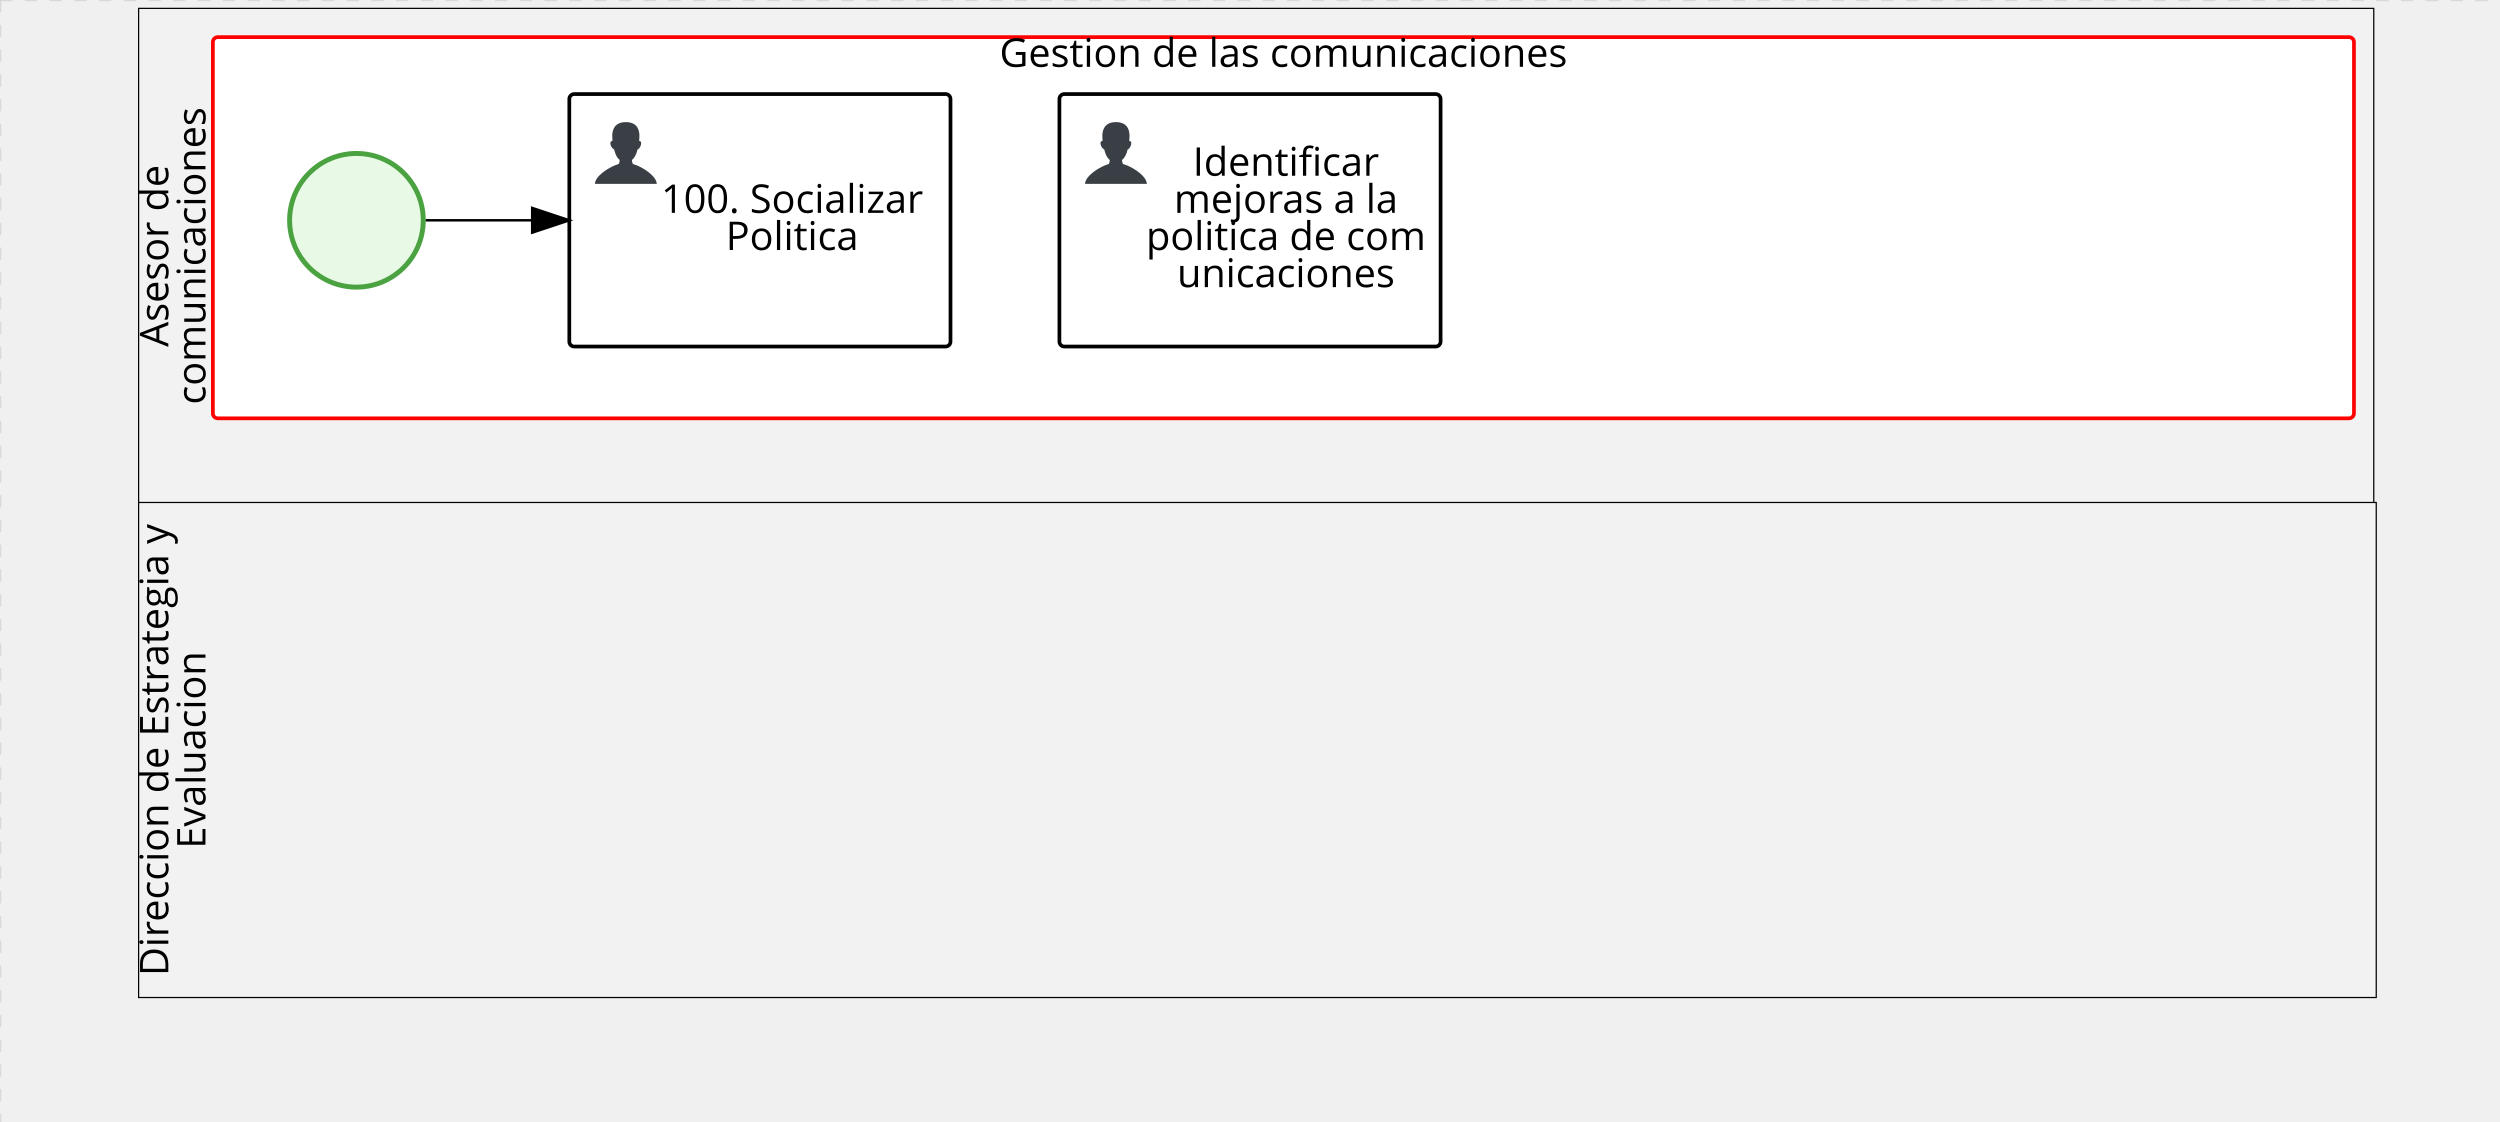
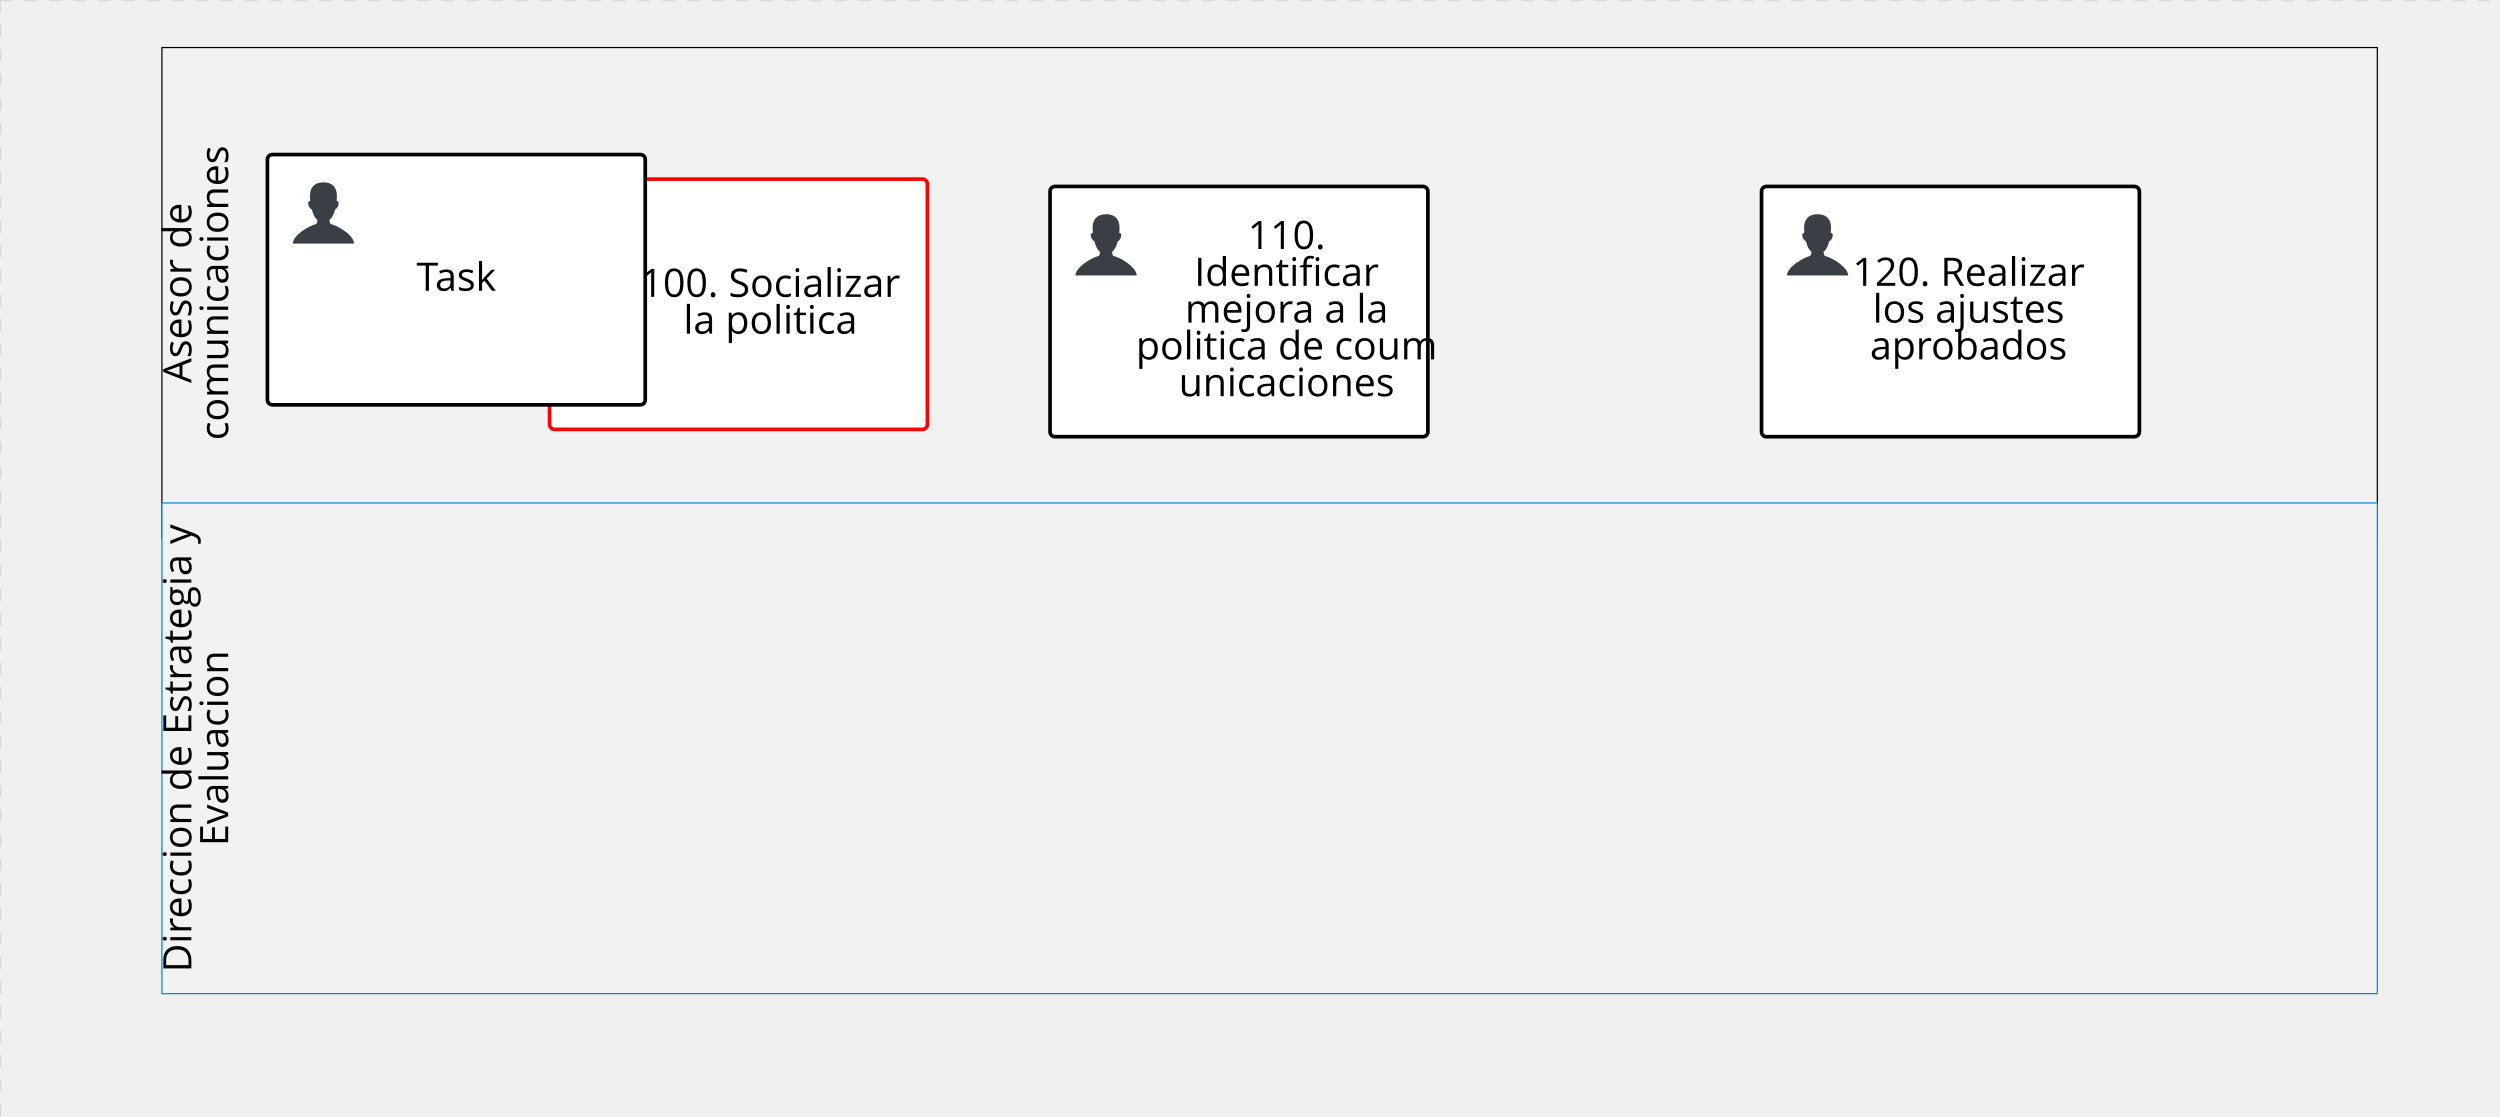
- <svg xmlns="http://www.w3.org/2000/svg" version="1.1" width="1010" height="453" viewBox="0 0 1010 453">
+ <svg xmlns="http://www.w3.org/2000/svg" version="1.1" width="1019" height="455" viewBox="0 0 1019 455">
  <defs />
  <g transform="matrix(1,0,0,1,0,0)">
    <g>
      <g>
        <g>
          <path fill="none" stroke="#d3d3d3" paint-order="fill stroke markers" d=" M 0 0 L 1200 0" stroke-miterlimit="10" stroke-opacity="0.8" stroke-dasharray="5" />
        </g>
        <g>
          <path fill="none" stroke="#d3d3d3" paint-order="fill stroke markers" d=" M 0 0 L 0 800" stroke-miterlimit="10" stroke-opacity="0.8" stroke-dasharray="5" />
        </g>
      </g>
-       <g id="_683E4396-24D7-4638-881C-E2183E5F51CE" bpmn2nodeid="_683E4396-24D7-4638-881C-E2183E5F51CE" transform="matrix(1,0,0,1,56,3.379303)">
+       <g id="_683E4396-24D7-4638-881C-E2183E5F51CE" bpmn2nodeid="_683E4396-24D7-4638-881C-E2183E5F51CE" transform="matrix(1,0,0,1,66,19.3793)">
        <g>
          <path fill="none" stroke="none" />
        </g>
        <g transform="matrix(1,0,0,1,0,0)">
          <path fill="#f2f2f2" stroke="none" id="_683E4396-24D7-4638-881C-E2183E5F51CE?shapeType=BACKGROUND" paint-order="stroke fill markers" d=" M 0 0 L 903 0 L 903 200 L 0 200 L 0 0 Z Z" />
        </g>
        <g transform="matrix(1,0,0,1,0,0)">
          <path fill="none" stroke="rgb(0,0,0)" id="_683E4396-24D7-4638-881C-E2183E5F51CE?shapeType=BORDER&amp;renderType=STROKE" paint-order="fill stroke markers" d=" M 0 0 L 903 0 L 903 200 L 0 200 L 0 0 Z Z" stroke-miterlimit="10" stroke-width="0.5" stroke-dasharray="" />
        </g>
        <g transform="matrix(-1.8369701987210297e-16,-1,1,-1.8369701987210297e-16,0,160.0625)">
          <text fill="#000000" stroke="none" font-family="Open Sans" font-size="12pt" font-style="normal" font-weight="normal" text-decoration="normal" x="60.062" y="12" text-anchor="middle" dominant-baseline="alphabetic">     Asesor de      </text>
          <text fill="#000000" stroke="none" font-family="Open Sans" font-size="12pt" font-style="normal" font-weight="normal" text-decoration="normal" x="60.062" y="27" text-anchor="middle" dominant-baseline="alphabetic">comunicaciones</text>
        </g>
-         <g id="_4F21B515-DFF9-4924-ABC8-B7E9E2ED0001" bpmn2nodeid="_4F21B515-DFF9-4924-ABC8-B7E9E2ED0001" transform="matrix(1,0,0,1,30,11.6207)">
-           <g>
-             <path fill="none" stroke="none" />
-           </g>
-           <g transform="matrix(1,0,0,1,0,0)">
-             <path fill="#ffffff" stroke="none" id="_4F21B515-DFF9-4924-ABC8-B7E9E2ED0001?shapeType=BACKGROUND" paint-order="stroke fill markers" d=" M 2 0 L 863 0 L 863 0 A 2 2 0 0 1 865 2 L 865 152 L 865 152 A 2 2 0 0 1 863 154 L 2 154 L 2 154 A 2 2 0 0 1 0 152 L 0 2 L 0 2 A 2 2 0 0 1 2 0 Z" />
-           </g>
-           <g transform="matrix(1,0,0,1,0,0)">
-             <path fill="none" stroke="rgb(255,0,0)" id="_4F21B515-DFF9-4924-ABC8-B7E9E2ED0001?shapeType=BORDER&amp;renderType=STROKE" paint-order="fill stroke markers" d=" M 2 0 L 863 0 L 863 0 A 2 2 0 0 1 865 2 L 865 152 L 865 152 A 2 2 0 0 1 863 154 L 2 154 L 2 154 A 2 2 0 0 1 0 152 L 0 2 L 0 2 A 2 2 0 0 1 2 0 Z" stroke-miterlimit="10" stroke-width="1.5" stroke-dasharray="" />
-           </g>
-           <g transform="matrix(1,0,0,1,317.8047,0)">
-             <text fill="#000000" stroke="none" font-family="Open Sans" font-size="12pt" font-style="normal" font-weight="normal" text-decoration="normal" x="114.695" y="12" text-anchor="middle" dominant-baseline="alphabetic">Gestion de las comunicaciones</text>
-           </g>
-           <g id="_38D5A095-6597-4786-96E6-3D33200288FA" bpmn2nodeid="_38D5A095-6597-4786-96E6-3D33200288FA" transform="matrix(1,0,0,1,144,23)">
+         <g id="_9BCE6AD8-8F45-4A36-9950-3890EF6B08EC" bpmn2nodeid="_9BCE6AD8-8F45-4A36-9950-3890EF6B08EC" transform="matrix(1,0,0,1,52,61.6207)">
+           <g>
+             <path fill="none" stroke="none" />
+           </g>
+           <g transform="matrix(0.125,0,0,0.125,0,0)">
+             <g transform="matrix(1,0,0,1,0,0)">
+               <path fill="#e8fae6" stroke="none" id="_9BCE6AD8-8F45-4A36-9950-3890EF6B08EC?shapeType=BACKGROUND" paint-order="stroke fill markers" d=" M 0 0 M 444 224 C 444 263.9 434.2 300.8 414.4 334.5 C 394.7 368.2 368 394.9 334.4 414.5 C 300.8 434.1 263.9 444 224 444 C 184.1 444 147.2 434.2 113.5 414.4 C 79.8 394.7 53.1 368 33.5 334.4 C 13.9 300.8 4 263.9 4 224 C 4 184.1 13.8 147.2 33.6 113.5 C 53.4 79.8 80.1 53.1 113.6 33.5 C 147.1 13.9 184.1 4 224 4 C 263.9 4 300.8 13.8 334.5 33.6 C 368.2 53.4 394.9 80.1 414.5 113.6 C 434.1 147.1 444 184.1 444 224 Z" />
+             </g>
            <g>
-               <path fill="none" stroke="none" />
-             </g>
-             <g transform="matrix(1,0,0,1,0,0)">
-               <path fill="#ffffff" stroke="none" id="_38D5A095-6597-4786-96E6-3D33200288FA?shapeType=BACKGROUND" paint-order="stroke fill markers" d=" M 2 0 L 152 0 L 152 0 A 2 2 0 0 1 154 2 L 154 100 L 154 100 A 2 2 0 0 1 152 102 L 2 102 L 2 102 A 2 2 0 0 1 0 100 L 0 2 L 0 2 A 2 2 0 0 1 2 0 Z" />
-             </g>
-             <g transform="matrix(1,0,0,1,0,0)">
-               <path fill="none" stroke="rgb(0,0,0)" id="_38D5A095-6597-4786-96E6-3D33200288FA?shapeType=BORDER&amp;renderType=STROKE" paint-order="fill stroke markers" d=" M 2 0 L 152 0 L 152 0 A 2 2 0 0 1 154 2 L 154 100 L 154 100 A 2 2 0 0 1 152 102 L 2 102 L 2 102 A 2 2 0 0 1 0 100 L 0 2 L 0 2 A 2 2 0 0 1 2 0 Z" stroke-miterlimit="10" stroke-width="1.5" stroke-dasharray="" />
-             </g>
-             <g>
-               <g transform="matrix(0.06,0,0,0.06,9.4,9.4)">
+               <g transform="matrix(1,0,0,1,0,0)">
                <g transform="matrix(1,0,0,1,0,0)">
-                   <path fill="#393f44" stroke="none" id="_38D5A095-6597-4786-96E6-3D33200288FA_task__RvU5__iZSm" paint-order="stroke fill markers" d=" M 0 0 M 16 445.21 C 16 440.869 18.784 431.129 22.001 424.217 C 35.768 394.64 77.283 359.28 129 333.084 C 144.516 325.224 157.347 319.964 167.807 317.174 C 171.932 316.074 175.729 314.414 176.525 313.363 C 178.894 310.234 180.914 302.908 181.727 294.5 L 182.5 286.5 L 178.507 283.455 C 166.303 274.146 154.284 251.678 148.04 226.5 C 145.611 216.707 145.056 215.462 142.984 215.158 C 141.703 214.97 138.083 212.243 134.939 209.099 C 123.233 197.393 116.891 177.376 121.44 166.49 C 123.002 162.751 128.155 159.01 131.75 159.004 C 134.448 159 134.471 158.603 132.914 138.788 C 130.927 113.496 134.279 92.265 143.132 74.076 C 152.232 55.38 167.569 42.882 189.049 36.66 C 210.203 30.532 237.797 30.532 258.951 36.66 C 300.042 48.563 318.958 83.806 314.955 141 C 314.32 150.075 313.624 157.788 313.409 158.14 C 313.194 158.493 314.575 159.073 316.479 159.43 C 328.929 161.766 330.986 177.018 321.496 196.621 C 316.903 206.109 309.357 214.508 304.817 215.185 C 303.023 215.453 302.293 217.146 299.943 226.5 C 296.659 239.567 294.474 245.305 287.948 257.995 C 282.491 268.606 273.035 281.109 268.108 284.229 L 264.871 286.278 L 265.518 292.889 C 266.345 301.33 268.639 309.871 270.877 312.837 C 272.067 314.415 275.002 315.79 280.063 317.139 C 291.069 320.075 303.617 325.274 321 334.102 C 369.815 358.891 410.848 393.758 425.032 422.5 C 429.07 430.682 432 440.232 432 445.21 L 432 448 L 224 448 L 16 448 L 16 445.21 Z" />
+                   <path fill="rgb(74,162,65)" stroke="none" id="_9BCE6AD8-8F45-4A36-9950-3890EF6B08EC?shapeType=BORDER&amp;renderType=FILL" paint-order="stroke fill markers" d=" M 0 0 M 224 0 C 100.3 0 0 100.3 0 224 C 0 347.7 100.3 448 224 448 C 347.7 448 448 347.7 448 224 C 448 100.3 347.7 0 224 0 Z M 0 0 M 224 432 C 109.1 432 16 338.9 16 224 C 16 109.1 109.1 16 224 16 C 338.9 16 432 109.1 432 224 C 432 338.9 338.9 432 224 432 Z" />
                </g>
              </g>
            </g>
-             <g transform="matrix(1,0,0,1,4.04,13.68)">
-               <g transform="matrix(0.04,0,0,0.04,63.36,69.12)">
-                 <g transform="matrix(1,0,0,1,0,0)">
-                   <path fill="none" stroke="none" />
-                 </g>
-                 <g transform="matrix(1,0,0,1,0,0)">
-                   <path fill="none" stroke="none" />
-                 </g>
-               </g>
-             </g>
-             <g transform="matrix(1,0,0,1,35,36)">
-               <text fill="#000000" stroke="none" font-family="Open Sans" font-size="12pt" font-style="normal" font-weight="normal" text-decoration="normal" x="55.016" y="12" text-anchor="middle" dominant-baseline="alphabetic">100. Socializar </text>
-               <text fill="#000000" stroke="none" font-family="Open Sans" font-size="12pt" font-style="normal" font-weight="normal" text-decoration="normal" x="55.016" y="27" text-anchor="middle" dominant-baseline="alphabetic">       Politica       </text>
-             </g>
-           </g>
-           <g id="_5CA40F64-93AC-422F-9843-0D4AEB545FA2" bpmn2nodeid="_5CA40F64-93AC-422F-9843-0D4AEB545FA2" transform="matrix(1,0,0,1,342,23)">
-             <g>
-               <path fill="none" stroke="none" />
-             </g>
-             <g transform="matrix(1,0,0,1,0,0)">
-               <path fill="#ffffff" stroke="none" id="_5CA40F64-93AC-422F-9843-0D4AEB545FA2?shapeType=BACKGROUND" paint-order="stroke fill markers" d=" M 2 0 L 152 0 L 152 0 A 2 2 0 0 1 154 2 L 154 100 L 154 100 A 2 2 0 0 1 152 102 L 2 102 L 2 102 A 2 2 0 0 1 0 100 L 0 2 L 0 2 A 2 2 0 0 1 2 0 Z" />
-             </g>
-             <g transform="matrix(1,0,0,1,0,0)">
-               <path fill="none" stroke="rgb(0,0,0)" id="_5CA40F64-93AC-422F-9843-0D4AEB545FA2?shapeType=BORDER&amp;renderType=STROKE" paint-order="fill stroke markers" d=" M 2 0 L 152 0 L 152 0 A 2 2 0 0 1 154 2 L 154 100 L 154 100 A 2 2 0 0 1 152 102 L 2 102 L 2 102 A 2 2 0 0 1 0 100 L 0 2 L 0 2 A 2 2 0 0 1 2 0 Z" stroke-miterlimit="10" stroke-width="1.5" stroke-dasharray="" />
-             </g>
-             <g>
-               <g transform="matrix(0.06,0,0,0.06,9.4,9.4)">
-                 <g transform="matrix(1,0,0,1,0,0)">
-                   <path fill="#393f44" stroke="none" id="_5CA40F64-93AC-422F-9843-0D4AEB545FA2_task__RvU5__iZSm" paint-order="stroke fill markers" d=" M 0 0 M 16 445.21 C 16 440.869 18.784 431.129 22.001 424.217 C 35.768 394.64 77.283 359.28 129 333.084 C 144.516 325.224 157.347 319.964 167.807 317.174 C 171.932 316.074 175.729 314.414 176.525 313.363 C 178.894 310.234 180.914 302.908 181.727 294.5 L 182.5 286.5 L 178.507 283.455 C 166.303 274.146 154.284 251.678 148.04 226.5 C 145.611 216.707 145.056 215.462 142.984 215.158 C 141.703 214.97 138.083 212.243 134.939 209.099 C 123.233 197.393 116.891 177.376 121.44 166.49 C 123.002 162.751 128.155 159.01 131.75 159.004 C 134.448 159 134.471 158.603 132.914 138.788 C 130.927 113.496 134.279 92.265 143.132 74.076 C 152.232 55.38 167.569 42.882 189.049 36.66 C 210.203 30.532 237.797 30.532 258.951 36.66 C 300.042 48.563 318.958 83.806 314.955 141 C 314.32 150.075 313.624 157.788 313.409 158.14 C 313.194 158.493 314.575 159.073 316.479 159.43 C 328.929 161.766 330.986 177.018 321.496 196.621 C 316.903 206.109 309.357 214.508 304.817 215.185 C 303.023 215.453 302.293 217.146 299.943 226.5 C 296.659 239.567 294.474 245.305 287.948 257.995 C 282.491 268.606 273.035 281.109 268.108 284.229 L 264.871 286.278 L 265.518 292.889 C 266.345 301.33 268.639 309.871 270.877 312.837 C 272.067 314.415 275.002 315.79 280.063 317.139 C 291.069 320.075 303.617 325.274 321 334.102 C 369.815 358.891 410.848 393.758 425.032 422.5 C 429.07 430.682 432 440.232 432 445.21 L 432 448 L 224 448 L 16 448 L 16 445.21 Z" />
-                 </g>
-               </g>
-             </g>
-             <g transform="matrix(1,0,0,1,4.04,13.68)">
-               <g transform="matrix(0.04,0,0,0.04,63.36,69.12)">
-                 <g transform="matrix(1,0,0,1,0,0)">
-                   <path fill="none" stroke="none" />
-                 </g>
-                 <g transform="matrix(1,0,0,1,0,0)">
-                   <path fill="none" stroke="none" />
-                 </g>
-               </g>
-             </g>
-             <g transform="matrix(1,0,0,1,35,21)">
-               <text fill="#000000" stroke="none" font-family="Open Sans" font-size="12pt" font-style="normal" font-weight="normal" text-decoration="normal" x="56.516" y="12" text-anchor="middle" dominant-baseline="alphabetic">    Identificar     </text>
-               <text fill="#000000" stroke="none" font-family="Open Sans" font-size="12pt" font-style="normal" font-weight="normal" text-decoration="normal" x="56.516" y="27" text-anchor="middle" dominant-baseline="alphabetic">  mejoras a la   </text>
-               <text fill="#000000" stroke="none" font-family="Open Sans" font-size="12pt" font-style="normal" font-weight="normal" text-decoration="normal" x="56.516" y="42" text-anchor="middle" dominant-baseline="alphabetic">politica de com</text>
-               <text fill="#000000" stroke="none" font-family="Open Sans" font-size="12pt" font-style="normal" font-weight="normal" text-decoration="normal" x="56.516" y="57" text-anchor="middle" dominant-baseline="alphabetic">   unicaciones   </text>
-             </g>
-           </g>
-           <g id="_205ECD64-EF5F-4066-871A-FEDC917AB079" bpmn2nodeid="_205ECD64-EF5F-4066-871A-FEDC917AB079" transform="matrix(1,0,0,1,30,46)">
-             <g>
-               <path fill="none" stroke="none" />
-             </g>
-             <g transform="matrix(0.125,0,0,0.125,0,0)">
-               <g transform="matrix(1,0,0,1,0,0)">
-                 <path fill="#e8fae6" stroke="none" id="_205ECD64-EF5F-4066-871A-FEDC917AB079?shapeType=BACKGROUND" paint-order="stroke fill markers" d=" M 0 0 M 444 224 C 444 263.9 434.2 300.8 414.4 334.5 C 394.7 368.2 368 394.9 334.4 414.5 C 300.8 434.1 263.9 444 224 444 C 184.1 444 147.2 434.2 113.5 414.4 C 79.8 394.7 53.1 368 33.5 334.4 C 13.9 300.8 4 263.9 4 224 C 4 184.1 13.8 147.2 33.6 113.5 C 53.4 79.8 80.1 53.1 113.6 33.5 C 147.1 13.9 184.1 4 224 4 C 263.9 4 300.8 13.8 334.5 33.6 C 368.2 53.4 394.9 80.1 414.5 113.6 C 434.1 147.1 444 184.1 444 224 Z" />
-               </g>
-               <g>
-                 <g transform="matrix(1,0,0,1,0,0)">
-                   <g transform="matrix(1,0,0,1,0,0)">
-                     <path fill="#4aa241" stroke="none" id="_205ECD64-EF5F-4066-871A-FEDC917AB079?shapeType=BORDER&amp;renderType=FILL" paint-order="stroke fill markers" d=" M 0 0 M 224 0 C 100.3 0 0 100.3 0 224 C 0 347.7 100.3 448 224 448 C 347.7 448 448 347.7 448 224 C 448 100.3 347.7 0 224 0 Z M 0 0 M 224 432 C 109.1 432 16 338.9 16 224 C 16 109.1 109.1 16 224 16 C 338.9 16 432 109.1 432 224 C 432 338.9 338.9 432 224 432 Z" />
-                   </g>
-                 </g>
-               </g>
-             </g>
-             <g transform="matrix(1,0,0,1,28,61)" />
+           </g>
+           <g transform="matrix(1,0,0,1,28,61)" />
+         </g>
+         <g id="_7D7F32C1-9C47-42F1-9FDC-F3C386D269F0" bpmn2nodeid="_7D7F32C1-9C47-42F1-9FDC-F3C386D269F0" transform="matrix(1,0,0,1,158,53.6207)">
+           <g>
+             <path fill="none" stroke="none" />
+           </g>
+           <g transform="matrix(1,0,0,1,0,0)">
+             <path fill="#ffffff" stroke="none" id="_7D7F32C1-9C47-42F1-9FDC-F3C386D269F0?shapeType=BACKGROUND" paint-order="stroke fill markers" d=" M 2 0 L 152 0 L 152 0 A 2 2 0 0 1 154 2 L 154 100 L 154 100 A 2 2 0 0 1 152 102 L 2 102 L 2 102 A 2 2 0 0 1 0 100 L 0 2 L 0 2 A 2 2 0 0 1 2 0 Z" />
+           </g>
+           <g transform="matrix(1,0,0,1,0,0)">
+             <path fill="none" stroke="rgb(255,0,0)" id="_7D7F32C1-9C47-42F1-9FDC-F3C386D269F0?shapeType=BORDER&amp;renderType=STROKE" paint-order="fill stroke markers" d=" M 2 0 L 152 0 L 152 0 A 2 2 0 0 1 154 2 L 154 100 L 154 100 A 2 2 0 0 1 152 102 L 2 102 L 2 102 A 2 2 0 0 1 0 100 L 0 2 L 0 2 A 2 2 0 0 1 2 0 Z" stroke-miterlimit="10" stroke-width="1.5" stroke-dasharray="" />
+           </g>
+           <g>
+             <g transform="matrix(0.06,0,0,0.06,9.4,9.4)">
+               <g transform="matrix(1,0,0,1,0,0)">
+                 <path fill="#393f44" stroke="none" id="_7D7F32C1-9C47-42F1-9FDC-F3C386D269F0_task__RvU5__iZSm" paint-order="stroke fill markers" d=" M 0 0 M 16 445.21 C 16 440.869 18.784 431.129 22.001 424.217 C 35.768 394.64 77.283 359.28 129 333.084 C 144.516 325.224 157.347 319.964 167.807 317.174 C 171.932 316.074 175.729 314.414 176.525 313.363 C 178.894 310.234 180.914 302.908 181.727 294.5 L 182.5 286.5 L 178.507 283.455 C 166.303 274.146 154.284 251.678 148.04 226.5 C 145.611 216.707 145.056 215.462 142.984 215.158 C 141.703 214.97 138.083 212.243 134.939 209.099 C 123.233 197.393 116.891 177.376 121.44 166.49 C 123.002 162.751 128.155 159.01 131.75 159.004 C 134.448 159 134.471 158.603 132.914 138.788 C 130.927 113.496 134.279 92.265 143.132 74.076 C 152.232 55.38 167.569 42.882 189.049 36.66 C 210.203 30.532 237.797 30.532 258.951 36.66 C 300.042 48.563 318.958 83.806 314.955 141 C 314.32 150.075 313.624 157.788 313.409 158.14 C 313.194 158.493 314.575 159.073 316.479 159.43 C 328.929 161.766 330.986 177.018 321.496 196.621 C 316.903 206.109 309.357 214.508 304.817 215.185 C 303.023 215.453 302.293 217.146 299.943 226.5 C 296.659 239.567 294.474 245.305 287.948 257.995 C 282.491 268.606 273.035 281.109 268.108 284.229 L 264.871 286.278 L 265.518 292.889 C 266.345 301.33 268.639 309.871 270.877 312.837 C 272.067 314.415 275.002 315.79 280.063 317.139 C 291.069 320.075 303.617 325.274 321 334.102 C 369.815 358.891 410.848 393.758 425.032 422.5 C 429.07 430.682 432 440.232 432 445.21 L 432 448 L 224 448 L 16 448 L 16 445.21 Z" />
+               </g>
+             </g>
+           </g>
+           <g transform="matrix(1,0,0,1,4.04,13.68)">
+             <g transform="matrix(0.04,0,0,0.04,63.36,69.12)">
+               <g transform="matrix(1,0,0,1,0,0)">
+                 <path fill="none" stroke="none" />
+               </g>
+               <g transform="matrix(1,0,0,1,0,0)">
+                 <path fill="none" stroke="none" />
+               </g>
+             </g>
+           </g>
+           <g transform="matrix(1,0,0,1,35,36)">
+             <text fill="#000000" stroke="none" font-family="Open Sans" font-size="12pt" font-style="normal" font-weight="normal" text-decoration="normal" x="55.016" y="12" text-anchor="middle" dominant-baseline="alphabetic">100. Socializar </text>
+             <text fill="#000000" stroke="none" font-family="Open Sans" font-size="12pt" font-style="normal" font-weight="normal" text-decoration="normal" x="55.016" y="27" text-anchor="middle" dominant-baseline="alphabetic">    la politica     </text>
+           </g>
+         </g>
+         <g id="_50631FA9-53E5-4CF4-9072-4E89DE4E7514" bpmn2nodeid="_50631FA9-53E5-4CF4-9072-4E89DE4E7514" transform="matrix(1,0,0,1,43,43.6207)">
+           <g>
+             <path fill="none" stroke="none" />
+           </g>
+           <g transform="matrix(1,0,0,1,0,0)">
+             <path fill="#ffffff" stroke="none" id="_50631FA9-53E5-4CF4-9072-4E89DE4E7514?shapeType=BACKGROUND" paint-order="stroke fill markers" d=" M 2 0 L 152 0 L 152 0 A 2 2 0 0 1 154 2 L 154 100 L 154 100 A 2 2 0 0 1 152 102 L 2 102 L 2 102 A 2 2 0 0 1 0 100 L 0 2 L 0 2 A 2 2 0 0 1 2 0 Z" />
+           </g>
+           <g transform="matrix(1,0,0,1,0,0)">
+             <path fill="none" stroke="rgb(0,0,0)" id="_50631FA9-53E5-4CF4-9072-4E89DE4E7514?shapeType=BORDER&amp;renderType=STROKE" paint-order="fill stroke markers" d=" M 2 0 L 152 0 L 152 0 A 2 2 0 0 1 154 2 L 154 100 L 154 100 A 2 2 0 0 1 152 102 L 2 102 L 2 102 A 2 2 0 0 1 0 100 L 0 2 L 0 2 A 2 2 0 0 1 2 0 Z" stroke-miterlimit="10" stroke-width="1.5" stroke-dasharray="" />
+           </g>
+           <g>
+             <g transform="matrix(0.06,0,0,0.06,9.4,9.4)">
+               <g transform="matrix(1,0,0,1,0,0)">
+                 <path fill="#393f44" stroke="none" id="_50631FA9-53E5-4CF4-9072-4E89DE4E7514_task__RvU5__iZSm" paint-order="stroke fill markers" d=" M 0 0 M 16 445.21 C 16 440.869 18.784 431.129 22.001 424.217 C 35.768 394.64 77.283 359.28 129 333.084 C 144.516 325.224 157.347 319.964 167.807 317.174 C 171.932 316.074 175.729 314.414 176.525 313.363 C 178.894 310.234 180.914 302.908 181.727 294.5 L 182.5 286.5 L 178.507 283.455 C 166.303 274.146 154.284 251.678 148.04 226.5 C 145.611 216.707 145.056 215.462 142.984 215.158 C 141.703 214.97 138.083 212.243 134.939 209.099 C 123.233 197.393 116.891 177.376 121.44 166.49 C 123.002 162.751 128.155 159.01 131.75 159.004 C 134.448 159 134.471 158.603 132.914 138.788 C 130.927 113.496 134.279 92.265 143.132 74.076 C 152.232 55.38 167.569 42.882 189.049 36.66 C 210.203 30.532 237.797 30.532 258.951 36.66 C 300.042 48.563 318.958 83.806 314.955 141 C 314.32 150.075 313.624 157.788 313.409 158.14 C 313.194 158.493 314.575 159.073 316.479 159.43 C 328.929 161.766 330.986 177.018 321.496 196.621 C 316.903 206.109 309.357 214.508 304.817 215.185 C 303.023 215.453 302.293 217.146 299.943 226.5 C 296.659 239.567 294.474 245.305 287.948 257.995 C 282.491 268.606 273.035 281.109 268.108 284.229 L 264.871 286.278 L 265.518 292.889 C 266.345 301.33 268.639 309.871 270.877 312.837 C 272.067 314.415 275.002 315.79 280.063 317.139 C 291.069 320.075 303.617 325.274 321 334.102 C 369.815 358.891 410.848 393.758 425.032 422.5 C 429.07 430.682 432 440.232 432 445.21 L 432 448 L 224 448 L 16 448 L 16 445.21 Z" />
+               </g>
+             </g>
+           </g>
+           <g transform="matrix(1,0,0,1,4.04,13.68)">
+             <g transform="matrix(0.04,0,0,0.04,63.36,69.12)">
+               <g transform="matrix(1,0,0,1,0,0)">
+                 <path fill="none" stroke="none" />
+               </g>
+               <g transform="matrix(1,0,0,1,0,0)">
+                 <path fill="none" stroke="none" />
+               </g>
+             </g>
+           </g>
+           <g transform="matrix(1,0,0,1,60.75,43.5)">
+             <text fill="#000000" stroke="none" font-family="Open Sans" font-size="12pt" font-style="normal" font-weight="normal" text-decoration="normal" x="16.25" y="12" text-anchor="middle" dominant-baseline="alphabetic">Task</text>
+           </g>
+         </g>
+         <g id="_BBF194CB-5DEC-4867-922F-7F6BB99A938A" bpmn2nodeid="_BBF194CB-5DEC-4867-922F-7F6BB99A938A" transform="matrix(1,0,0,1,362,56.6207)">
+           <g>
+             <path fill="none" stroke="none" />
+           </g>
+           <g transform="matrix(1,0,0,1,0,0)">
+             <path fill="#ffffff" stroke="none" id="_BBF194CB-5DEC-4867-922F-7F6BB99A938A?shapeType=BACKGROUND" paint-order="stroke fill markers" d=" M 2 0 L 152 0 L 152 0 A 2 2 0 0 1 154 2 L 154 100 L 154 100 A 2 2 0 0 1 152 102 L 2 102 L 2 102 A 2 2 0 0 1 0 100 L 0 2 L 0 2 A 2 2 0 0 1 2 0 Z" />
+           </g>
+           <g transform="matrix(1,0,0,1,0,0)">
+             <path fill="none" stroke="rgb(0,0,0)" id="_BBF194CB-5DEC-4867-922F-7F6BB99A938A?shapeType=BORDER&amp;renderType=STROKE" paint-order="fill stroke markers" d=" M 2 0 L 152 0 L 152 0 A 2 2 0 0 1 154 2 L 154 100 L 154 100 A 2 2 0 0 1 152 102 L 2 102 L 2 102 A 2 2 0 0 1 0 100 L 0 2 L 0 2 A 2 2 0 0 1 2 0 Z" stroke-miterlimit="10" stroke-width="1.5" stroke-dasharray="" />
+           </g>
+           <g>
+             <g transform="matrix(0.06,0,0,0.06,9.4,9.4)">
+               <g transform="matrix(1,0,0,1,0,0)">
+                 <path fill="#393f44" stroke="none" id="_BBF194CB-5DEC-4867-922F-7F6BB99A938A_task__RvU5__iZSm" paint-order="stroke fill markers" d=" M 0 0 M 16 445.21 C 16 440.869 18.784 431.129 22.001 424.217 C 35.768 394.64 77.283 359.28 129 333.084 C 144.516 325.224 157.347 319.964 167.807 317.174 C 171.932 316.074 175.729 314.414 176.525 313.363 C 178.894 310.234 180.914 302.908 181.727 294.5 L 182.5 286.5 L 178.507 283.455 C 166.303 274.146 154.284 251.678 148.04 226.5 C 145.611 216.707 145.056 215.462 142.984 215.158 C 141.703 214.97 138.083 212.243 134.939 209.099 C 123.233 197.393 116.891 177.376 121.44 166.49 C 123.002 162.751 128.155 159.01 131.75 159.004 C 134.448 159 134.471 158.603 132.914 138.788 C 130.927 113.496 134.279 92.265 143.132 74.076 C 152.232 55.38 167.569 42.882 189.049 36.66 C 210.203 30.532 237.797 30.532 258.951 36.66 C 300.042 48.563 318.958 83.806 314.955 141 C 314.32 150.075 313.624 157.788 313.409 158.14 C 313.194 158.493 314.575 159.073 316.479 159.43 C 328.929 161.766 330.986 177.018 321.496 196.621 C 316.903 206.109 309.357 214.508 304.817 215.185 C 303.023 215.453 302.293 217.146 299.943 226.5 C 296.659 239.567 294.474 245.305 287.948 257.995 C 282.491 268.606 273.035 281.109 268.108 284.229 L 264.871 286.278 L 265.518 292.889 C 266.345 301.33 268.639 309.871 270.877 312.837 C 272.067 314.415 275.002 315.79 280.063 317.139 C 291.069 320.075 303.617 325.274 321 334.102 C 369.815 358.891 410.848 393.758 425.032 422.5 C 429.07 430.682 432 440.232 432 445.21 L 432 448 L 224 448 L 16 448 L 16 445.21 Z" />
+               </g>
+             </g>
+           </g>
+           <g transform="matrix(1,0,0,1,4.04,13.68)">
+             <g transform="matrix(0.04,0,0,0.04,63.36,69.12)">
+               <g transform="matrix(1,0,0,1,0,0)">
+                 <path fill="none" stroke="none" />
+               </g>
+               <g transform="matrix(1,0,0,1,0,0)">
+                 <path fill="none" stroke="none" />
+               </g>
+             </g>
+           </g>
+           <g transform="matrix(1,0,0,1,35,13.5)">
+             <text fill="#000000" stroke="none" font-family="Open Sans" font-size="12pt" font-style="normal" font-weight="normal" text-decoration="normal" x="61.426" y="12" text-anchor="middle" dominant-baseline="alphabetic">          110.            </text>
+             <text fill="#000000" stroke="none" font-family="Open Sans" font-size="12pt" font-style="normal" font-weight="normal" text-decoration="normal" x="61.426" y="27" text-anchor="middle" dominant-baseline="alphabetic">     Identificar      </text>
+             <text fill="#000000" stroke="none" font-family="Open Sans" font-size="12pt" font-style="normal" font-weight="normal" text-decoration="normal" x="61.426" y="42" text-anchor="middle" dominant-baseline="alphabetic">    mejora a la      </text>
+             <text fill="#000000" stroke="none" font-family="Open Sans" font-size="12pt" font-style="normal" font-weight="normal" text-decoration="normal" x="61.426" y="57" text-anchor="middle" dominant-baseline="alphabetic">politica de coum</text>
+             <text fill="#000000" stroke="none" font-family="Open Sans" font-size="12pt" font-style="normal" font-weight="normal" text-decoration="normal" x="61.426" y="72" text-anchor="middle" dominant-baseline="alphabetic">    unicaciones    </text>
+           </g>
+         </g>
+         <g id="_716ACD6B-4B34-4F81-AA9F-79049DC80C13" bpmn2nodeid="_716ACD6B-4B34-4F81-AA9F-79049DC80C13" transform="matrix(1,0,0,1,652,56.6207)">
+           <g>
+             <path fill="none" stroke="none" />
+           </g>
+           <g transform="matrix(1,0,0,1,0,0)">
+             <path fill="#ffffff" stroke="none" id="_716ACD6B-4B34-4F81-AA9F-79049DC80C13?shapeType=BACKGROUND" paint-order="stroke fill markers" d=" M 2 0 L 152 0 L 152 0 A 2 2 0 0 1 154 2 L 154 100 L 154 100 A 2 2 0 0 1 152 102 L 2 102 L 2 102 A 2 2 0 0 1 0 100 L 0 2 L 0 2 A 2 2 0 0 1 2 0 Z" />
+           </g>
+           <g transform="matrix(1,0,0,1,0,0)">
+             <path fill="none" stroke="rgb(0,0,0)" id="_716ACD6B-4B34-4F81-AA9F-79049DC80C13?shapeType=BORDER&amp;renderType=STROKE" paint-order="fill stroke markers" d=" M 2 0 L 152 0 L 152 0 A 2 2 0 0 1 154 2 L 154 100 L 154 100 A 2 2 0 0 1 152 102 L 2 102 L 2 102 A 2 2 0 0 1 0 100 L 0 2 L 0 2 A 2 2 0 0 1 2 0 Z" stroke-miterlimit="10" stroke-width="1.5" stroke-dasharray="" />
+           </g>
+           <g>
+             <g transform="matrix(0.06,0,0,0.06,9.4,9.4)">
+               <g transform="matrix(1,0,0,1,0,0)">
+                 <path fill="#393f44" stroke="none" id="_716ACD6B-4B34-4F81-AA9F-79049DC80C13_task__RvU5__iZSm" paint-order="stroke fill markers" d=" M 0 0 M 16 445.21 C 16 440.869 18.784 431.129 22.001 424.217 C 35.768 394.64 77.283 359.28 129 333.084 C 144.516 325.224 157.347 319.964 167.807 317.174 C 171.932 316.074 175.729 314.414 176.525 313.363 C 178.894 310.234 180.914 302.908 181.727 294.5 L 182.5 286.5 L 178.507 283.455 C 166.303 274.146 154.284 251.678 148.04 226.5 C 145.611 216.707 145.056 215.462 142.984 215.158 C 141.703 214.97 138.083 212.243 134.939 209.099 C 123.233 197.393 116.891 177.376 121.44 166.49 C 123.002 162.751 128.155 159.01 131.75 159.004 C 134.448 159 134.471 158.603 132.914 138.788 C 130.927 113.496 134.279 92.265 143.132 74.076 C 152.232 55.38 167.569 42.882 189.049 36.66 C 210.203 30.532 237.797 30.532 258.951 36.66 C 300.042 48.563 318.958 83.806 314.955 141 C 314.32 150.075 313.624 157.788 313.409 158.14 C 313.194 158.493 314.575 159.073 316.479 159.43 C 328.929 161.766 330.986 177.018 321.496 196.621 C 316.903 206.109 309.357 214.508 304.817 215.185 C 303.023 215.453 302.293 217.146 299.943 226.5 C 296.659 239.567 294.474 245.305 287.948 257.995 C 282.491 268.606 273.035 281.109 268.108 284.229 L 264.871 286.278 L 265.518 292.889 C 266.345 301.33 268.639 309.871 270.877 312.837 C 272.067 314.415 275.002 315.79 280.063 317.139 C 291.069 320.075 303.617 325.274 321 334.102 C 369.815 358.891 410.848 393.758 425.032 422.5 C 429.07 430.682 432 440.232 432 445.21 L 432 448 L 224 448 L 16 448 L 16 445.21 Z" />
+               </g>
+             </g>
+           </g>
+           <g transform="matrix(1,0,0,1,4.04,13.68)">
+             <g transform="matrix(0.04,0,0,0.04,63.36,69.12)">
+               <g transform="matrix(1,0,0,1,0,0)">
+                 <path fill="none" stroke="none" />
+               </g>
+               <g transform="matrix(1,0,0,1,0,0)">
+                 <path fill="none" stroke="none" />
+               </g>
+             </g>
+           </g>
+           <g transform="matrix(1,0,0,1,35,28.5)">
+             <text fill="#000000" stroke="none" font-family="Open Sans" font-size="12pt" font-style="normal" font-weight="normal" text-decoration="normal" x="49.395" y="12" text-anchor="middle" dominant-baseline="alphabetic">120. Realizar </text>
+             <text fill="#000000" stroke="none" font-family="Open Sans" font-size="12pt" font-style="normal" font-weight="normal" text-decoration="normal" x="49.395" y="27" text-anchor="middle" dominant-baseline="alphabetic">  los ajustes   </text>
+             <text fill="#000000" stroke="none" font-family="Open Sans" font-size="12pt" font-style="normal" font-weight="normal" text-decoration="normal" x="49.395" y="42" text-anchor="middle" dominant-baseline="alphabetic">  aprobados  </text>
          </g>
        </g>
      </g>
-       <g id="_148B08A8-B8A0-48D5-9E20-69E352456ADD" bpmn2nodeid="_148B08A8-B8A0-48D5-9E20-69E352456ADD" transform="matrix(1,0,0,1,0,0)">
-         <g>
-           <path fill="none" stroke="#000000" paint-order="fill stroke markers" d=" M 172 89 L 215 89" stroke-miterlimit="10" stroke-dasharray="" />
-         </g>
-         <g transform="matrix(1,0,0,1,172,89)" />
-         <g transform="matrix(6.123233995736766e-17,1,-1,6.123233995736766e-17,230,84)">
-           <path fill="#000000" stroke="#000000" paint-order="fill stroke markers" d=" M 10 15 L 0 15 L 5 0 Z" stroke-miterlimit="10" stroke-dasharray="" />
-         </g>
-         <g transform="matrix(1,0,0,1,172,79)" />
-       </g>
-       <g transform="matrix(1,0,0,1,56,3.379303)" />
-       <g transform="matrix(1,0,0,1,86,15)" />
-       <g transform="matrix(1,0,0,1,230,38)" />
-       <g transform="matrix(1,0,0,1,428,38)" />
-       <g transform="matrix(1,0,0,1,116,61)" />
-       <g id="_052553D7-1069-4E3E-BF4C-2C32FE40EB2A" bpmn2nodeid="_052553D7-1069-4E3E-BF4C-2C32FE40EB2A" transform="matrix(1,0,0,1,56,203)">
+       <g transform="matrix(1,0,0,1,66,19.3793)" />
+       <g transform="matrix(1,0,0,1,118,81)" />
+       <g transform="matrix(1,0,0,1,224,73)" />
+       <g transform="matrix(1,0,0,1,109,63)" />
+       <g transform="matrix(1,0,0,1,428,76)" />
+       <g transform="matrix(1,0,0,1,718,76)" />
+       <g id="_052553D7-1069-4E3E-BF4C-2C32FE40EB2A" bpmn2nodeid="_052553D7-1069-4E3E-BF4C-2C32FE40EB2A" transform="matrix(1,0,0,1,66,205)">
        <g>
          <path fill="none" stroke="none" />
        </g>
        <g transform="matrix(1,0,0,1,0,0)">
-           <path fill="#f2f2f2" stroke="none" id="_052553D7-1069-4E3E-BF4C-2C32FE40EB2A?shapeType=BACKGROUND" paint-order="stroke fill markers" d=" M 0 0 L 904 0 L 904 200 L 0 200 L 0 0 Z Z" />
-         </g>
-         <g transform="matrix(1,0,0,1,0,0)">
-           <path fill="none" stroke="rgb(0,0,0)" id="_052553D7-1069-4E3E-BF4C-2C32FE40EB2A?shapeType=BORDER&amp;renderType=STROKE" paint-order="fill stroke markers" d=" M 0 0 L 904 0 L 904 200 L 0 200 L 0 0 Z Z" stroke-miterlimit="10" stroke-width="0.5" stroke-dasharray="" />
+           <path fill="#f2f2f2" stroke="none" id="_052553D7-1069-4E3E-BF4C-2C32FE40EB2A?shapeType=BACKGROUND" paint-order="stroke fill markers" d=" M 0 0 L 903 0 L 903 200 L 0 200 L 0 0 Z Z" />
+         </g>
+         <g transform="matrix(1,0,0,1,0,0)">
+           <path fill="none" stroke="rgb(0,136,206)" id="_052553D7-1069-4E3E-BF4C-2C32FE40EB2A?shapeType=BORDER&amp;renderType=STROKE" paint-order="fill stroke markers" d=" M 0 0 L 903 0 L 903 200 L 0 200 L 0 0 Z Z" stroke-miterlimit="10" stroke-width="0.5" stroke-dasharray="" />
        </g>
        <g transform="matrix(-1.8369701987210297e-16,-1,1,-1.8369701987210297e-16,0,193.3789)">
          <text fill="#000000" stroke="none" font-family="Open Sans" font-size="12pt" font-style="normal" font-weight="normal" text-decoration="normal" x="93.379" y="12" text-anchor="middle" dominant-baseline="alphabetic">Direccion de Estrategia y </text>
          <text fill="#000000" stroke="none" font-family="Open Sans" font-size="12pt" font-style="normal" font-weight="normal" text-decoration="normal" x="93.379" y="27" text-anchor="middle" dominant-baseline="alphabetic">             Evaluacion             </text>
        </g>
      </g>
-       <g transform="matrix(1,0,0,1,56,203)" />
+       <g transform="matrix(1,0,0,1,66,205)" />
    </g>
  </g>
</svg>
